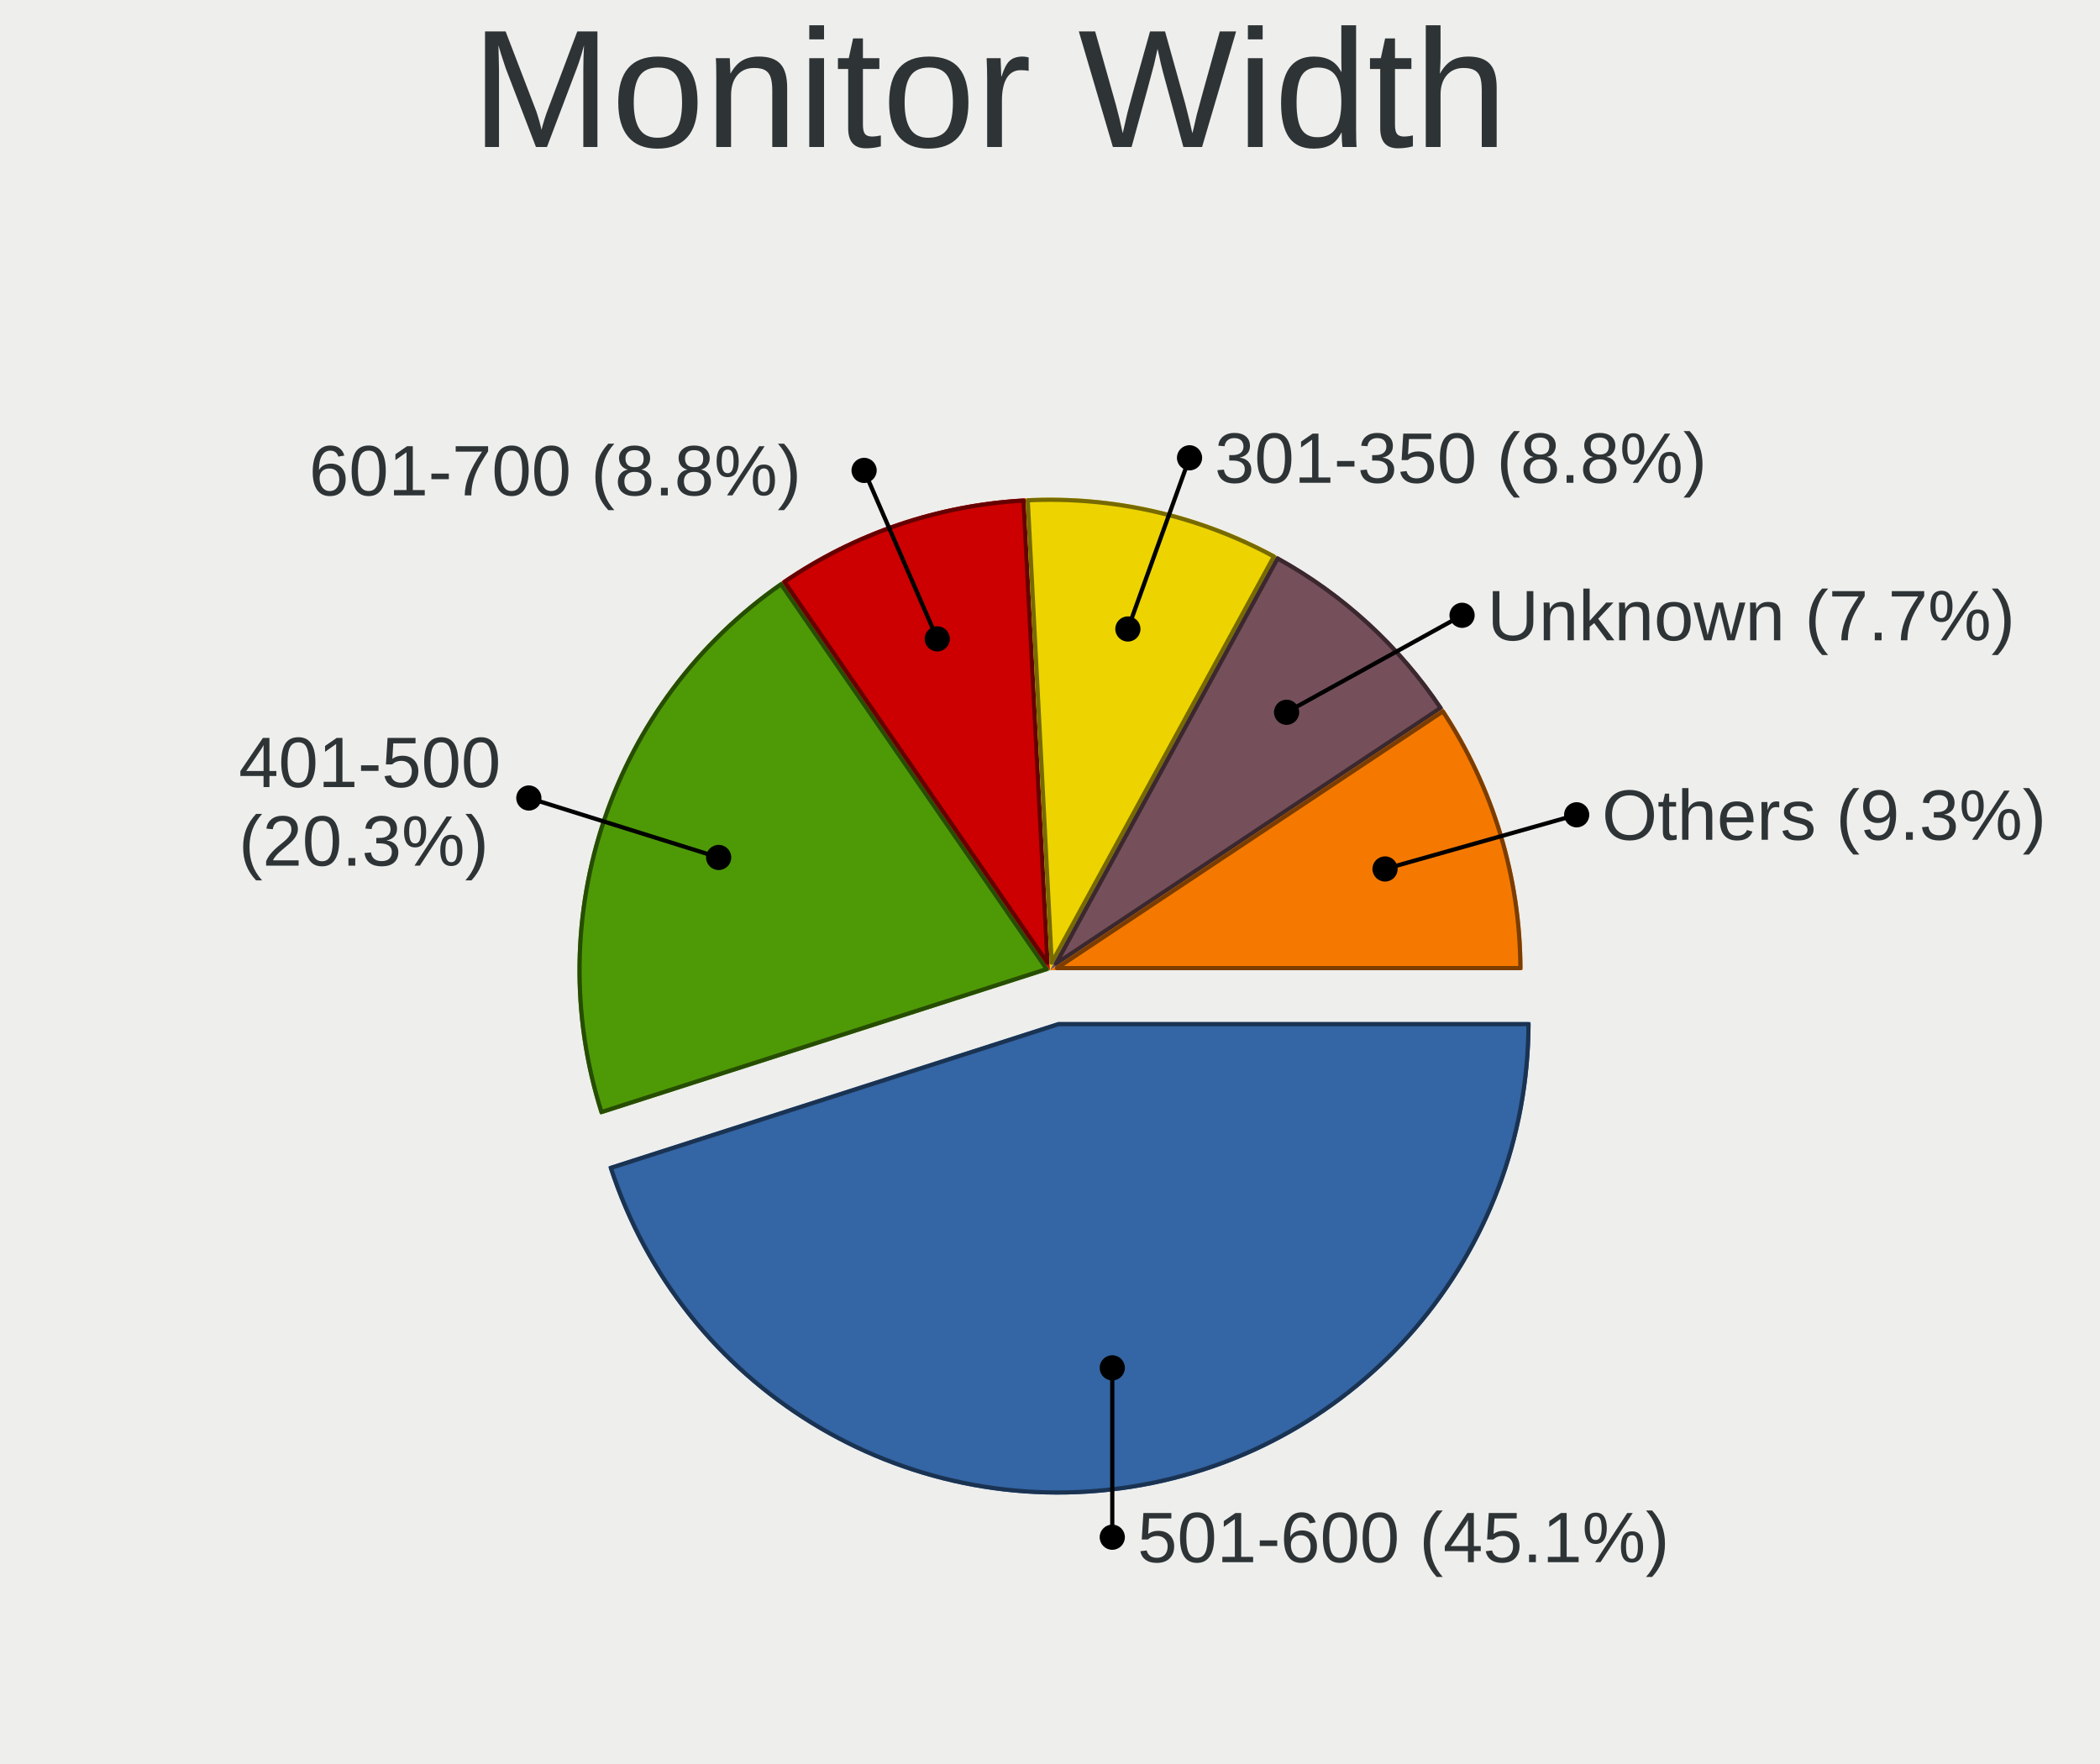
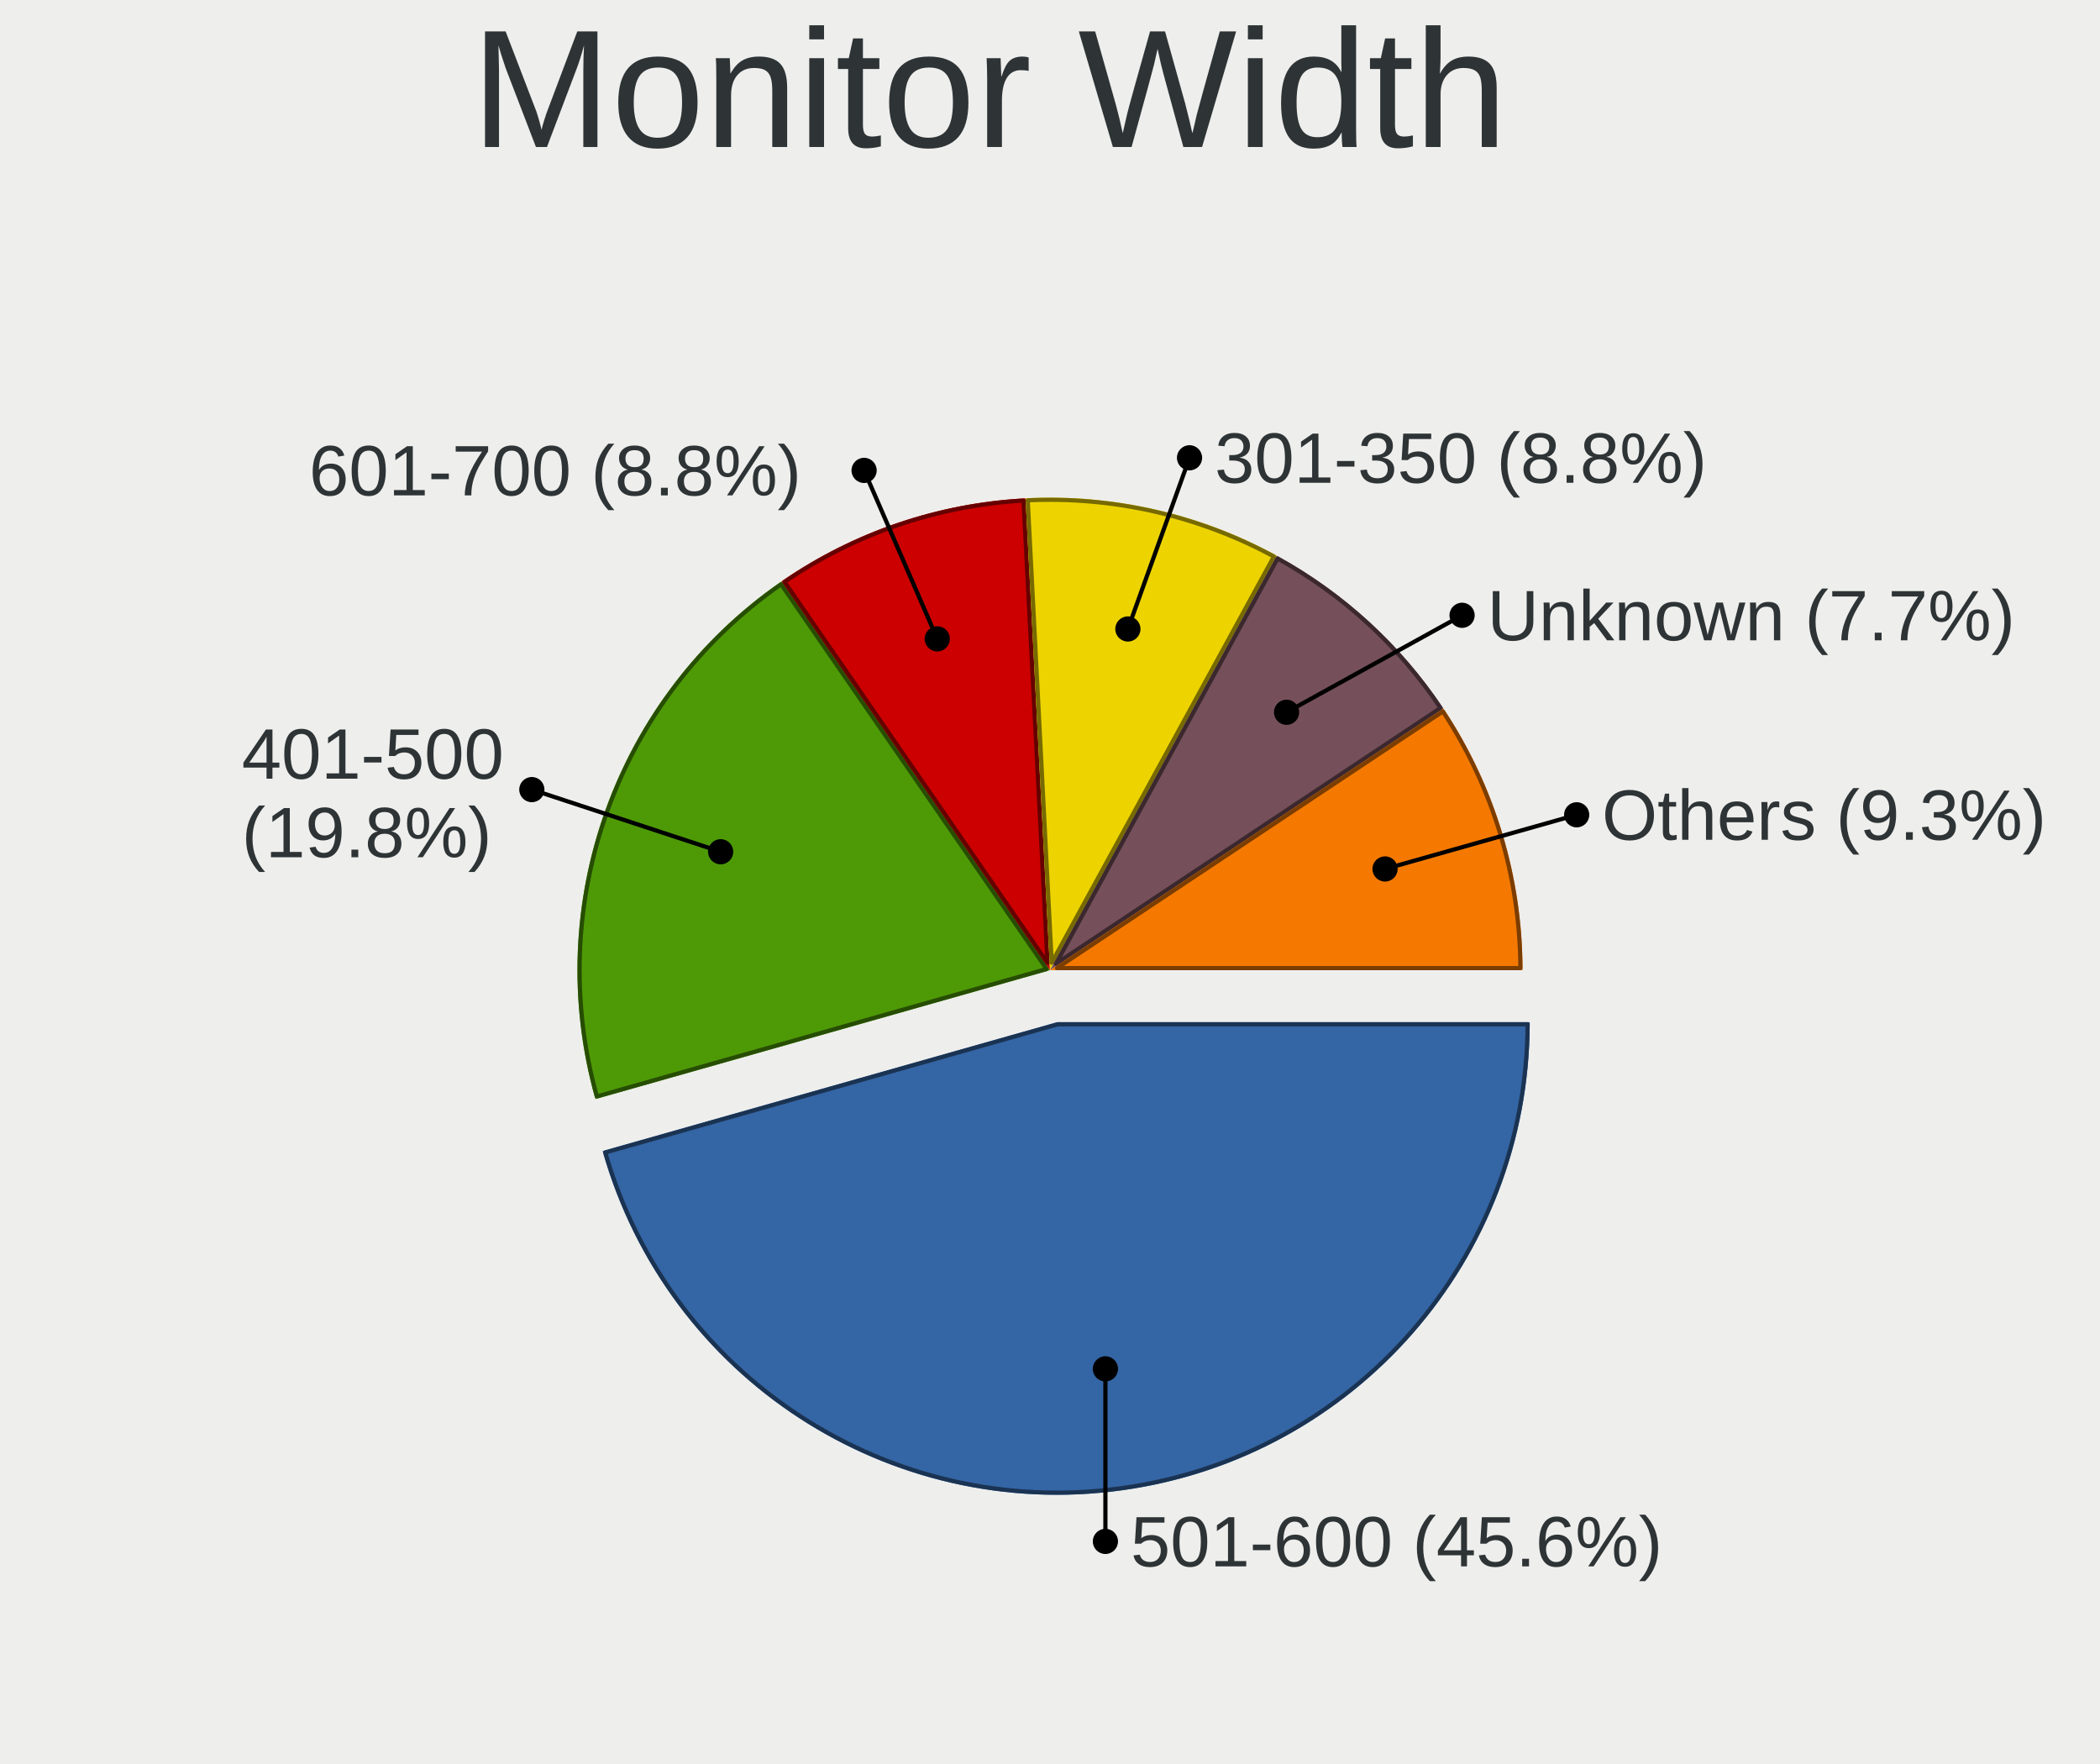
<svg xmlns="http://www.w3.org/2000/svg" width="500" height="420" version="1.0" id="ezcGraph">
  <defs />
  <g id="ezcGraphChart" color-rendering="optimizeQuality" shape-rendering="geometricPrecision" text-rendering="optimizeLegibility">
    <path d=" M 0,420 L 0,0 L 500,0 L 500,420 L 0,420 z " style="fill: #eeeeec; fill-opacity: 1.00; stroke: none;" id="ezcGraphPolygon_1" />
    <path d=" M 0,42 L 0,0 L 500,0 L 500,42 L 0,42 z " style="fill: #000000; fill-opacity: 0.00; stroke: none;" id="ezcGraphPolygon_2" />
-     <path d="M 251.93,243.35 L 364.43,243.35 A 112.50,112.50 0 0,1 144.82,277.74 z" style="fill: #3465a4; fill-opacity: 1.00; stroke: none; cursor: pointer;" id="ezcGraphCircleSector_4" />
-     <path d="M 252.01,243.85 L 363.93,243.85 A 112.00,112.00 0 0,1 145.45,278.07 z" style="fill: none; stroke: #1a3352; stroke-width: 1; stroke-opacity: 1.00; stroke-linecap: round; stroke-linejoin: round;" id="ezcGraphCircleSector_5" />
-     <path d="M 250.00,231.00 L 142.89,265.39 A 112.50,112.50 0 0,1 186.09,138.41 z" style="fill: #4e9a06; fill-opacity: 1.00; stroke: none; cursor: pointer;" id="ezcGraphCircleSector_6" />
-     <path d="M 249.21,230.73 L 143.21,264.77 A 112.00,112.00 0 0,1 185.97,139.11 z" style="fill: none; stroke: #274d03; stroke-width: 1; stroke-opacity: 1.00; stroke-linecap: round; stroke-linejoin: round;" id="ezcGraphCircleSector_7" />
+     <path d="M 251.72,243.38 L 364.22,243.38 A 112.50,112.50 0 0,1 143.48,274.06 z" style="fill: #3465a4; fill-opacity: 1.00; stroke: none; cursor: pointer;" id="ezcGraphCircleSector_4" />
+     <path d="M 251.79,243.88 L 363.72,243.88 A 112.00,112.00 0 0,1 144.10,274.40 z" style="fill: none; stroke: #1a3352; stroke-width: 1; stroke-opacity: 1.00; stroke-linecap: round; stroke-linejoin: round;" id="ezcGraphCircleSector_5" />
+     <path d="M 250.00,231.00 L 141.76,261.68 A 112.50,112.50 0 0,1 186.09,138.41 z" style="fill: #4e9a06; fill-opacity: 1.00; stroke: none; cursor: pointer;" id="ezcGraphCircleSector_6" />
+     <path d="M 249.19,230.71 L 142.11,261.06 A 112.00,112.00 0 0,1 185.97,139.11 z" style="fill: none; stroke: #274d03; stroke-width: 1; stroke-opacity: 1.00; stroke-linecap: round; stroke-linejoin: round;" id="ezcGraphCircleSector_7" />
    <path d="M 250.00,231.00 L 186.09,138.41 A 112.50,112.50 0 0,1 244.18,118.65 z" style="fill: #cc0000; fill-opacity: 1.00; stroke: none; cursor: pointer;" id="ezcGraphCircleSector_8" />
    <path d="M 249.41,229.26 L 186.79,138.54 A 112.00,112.00 0 0,1 243.70,119.18 z" style="fill: none; stroke: #660000; stroke-width: 1; stroke-opacity: 1.00; stroke-linecap: round; stroke-linejoin: round;" id="ezcGraphCircleSector_9" />
    <path d="M 250.00,231.00 L 244.18,118.65 A 112.50,112.50 0 0,1 303.99,132.30 z" style="fill: #edd400; fill-opacity: 1.00; stroke: none; cursor: pointer;" id="ezcGraphCircleSector_10" />
    <path d="M 250.41,229.21 L 244.70,119.12 A 112.00,112.00 0 0,1 303.31,132.50 z" style="fill: none; stroke: #776a00; stroke-width: 1; stroke-opacity: 1.00; stroke-linecap: round; stroke-linejoin: round;" id="ezcGraphCircleSector_11" />
    <path d="M 250.00,231.00 L 303.99,132.30 A 112.50,112.50 0 0,1 343.67,168.70 z" style="fill: #75505b; fill-opacity: 1.00; stroke: none; cursor: pointer;" id="ezcGraphCircleSector_12" />
    <path d="M 251.41,229.46 L 304.19,132.98 A 112.00,112.00 0 0,1 342.98,168.56 z" style="fill: none; stroke: #3b282e; stroke-width: 1; stroke-opacity: 1.00; stroke-linecap: round; stroke-linejoin: round;" id="ezcGraphCircleSector_13" />
    <path d="M 250.00,231.00 L 343.67,168.70 A 112.50,112.50 0 0,1 362.50,231.00 z" style="fill: #f57900; fill-opacity: 1.00; stroke: none;" id="ezcGraphCircleSector_14" />
    <path d="M 251.65,230.50 L 343.54,169.39 A 112.00,112.00 0 0,1 362.00,230.50 z" style="fill: none; stroke: #7b3d00; stroke-width: 1; stroke-opacity: 1.00; stroke-linecap: round; stroke-linejoin: round;" id="ezcGraphCircleSector_15" />
    <path d=" M 223.157,152.108 L 205.738,112" style="fill: none; stroke: #000000; stroke-width: 1; stroke-opacity: 1.00; stroke-linecap: round; stroke-linejoin: round;" id="ezcGraphLine_16" />
    <ellipse cx="223.157" cy="152.108" rx="3" ry="3" style="fill: #000000; fill-opacity: 1.00; stroke: none;" id="ezcGraphCircle_17" />
    <ellipse cx="205.738" cy="112" rx="3" ry="3" style="fill: #000000; fill-opacity: 1.00; stroke: none;" id="ezcGraphCircle_18" />
-     <path d=" M 171.108,204.157 L 125.915,190" style="fill: none; stroke: #000000; stroke-width: 1; stroke-opacity: 1.00; stroke-linecap: round; stroke-linejoin: round;" id="ezcGraphLine_20" />
-     <ellipse cx="171.108" cy="204.157" rx="3" ry="3" style="fill: #000000; fill-opacity: 1.00; stroke: none;" id="ezcGraphCircle_21" />
-     <ellipse cx="125.915" cy="190" rx="3" ry="3" style="fill: #000000; fill-opacity: 1.00; stroke: none;" id="ezcGraphCircle_22" />
+     <path d=" M 171.583,202.799 L 126.629,188" style="fill: none; stroke: #000000; stroke-width: 1; stroke-opacity: 1.00; stroke-linecap: round; stroke-linejoin: round;" id="ezcGraphLine_20" />
+     <ellipse cx="171.583" cy="202.799" rx="3" ry="3" style="fill: #000000; fill-opacity: 1.00; stroke: none;" id="ezcGraphCircle_21" />
+     <ellipse cx="126.629" cy="188" rx="3" ry="3" style="fill: #000000; fill-opacity: 1.00; stroke: none;" id="ezcGraphCircle_22" />
    <path d=" M 268.543,149.756 L 283.221,109" style="fill: none; stroke: #000000; stroke-width: 1; stroke-opacity: 1.00; stroke-linecap: round; stroke-linejoin: round;" id="ezcGraphLine_24" />
    <ellipse cx="268.543" cy="149.756" rx="3" ry="3" style="fill: #000000; fill-opacity: 1.00; stroke: none;" id="ezcGraphCircle_25" />
    <ellipse cx="283.221" cy="109" rx="3" ry="3" style="fill: #000000; fill-opacity: 1.00; stroke: none;" id="ezcGraphCircle_26" />
    <path d=" M 306.329,169.587 L 348.113,146.5" style="fill: none; stroke: #000000; stroke-width: 1; stroke-opacity: 1.00; stroke-linecap: round; stroke-linejoin: round;" id="ezcGraphLine_28" />
    <ellipse cx="306.329" cy="169.587" rx="3" ry="3" style="fill: #000000; fill-opacity: 1.00; stroke: none;" id="ezcGraphCircle_29" />
    <ellipse cx="348.113" cy="146.5" rx="3" ry="3" style="fill: #000000; fill-opacity: 1.00; stroke: none;" id="ezcGraphCircle_30" />
    <path d=" M 329.771,206.896 L 375.399,194" style="fill: none; stroke: #000000; stroke-width: 1; stroke-opacity: 1.00; stroke-linecap: round; stroke-linejoin: round;" id="ezcGraphLine_32" />
    <ellipse cx="329.771" cy="206.896" rx="3" ry="3" style="fill: #000000; fill-opacity: 1.00; stroke: none;" id="ezcGraphCircle_33" />
    <ellipse cx="375.399" cy="194" rx="3" ry="3" style="fill: #000000; fill-opacity: 1.00; stroke: none;" id="ezcGraphCircle_34" />
-     <path d=" M 264.828,325.679 L 264.828,366" style="fill: none; stroke: #000000; stroke-width: 1; stroke-opacity: 1.00; stroke-linecap: round; stroke-linejoin: round;" id="ezcGraphLine_36" />
-     <ellipse cx="264.828" cy="325.679" rx="3" ry="3" style="fill: #000000; fill-opacity: 1.00; stroke: none;" id="ezcGraphCircle_37" />
-     <ellipse cx="264.828" cy="366" rx="3" ry="3" style="fill: #000000; fill-opacity: 1.00; stroke: none;" id="ezcGraphCircle_38" />
+     <path d=" M 263.192,325.921 L 263.192,367" style="fill: none; stroke: #000000; stroke-width: 1; stroke-opacity: 1.00; stroke-linecap: round; stroke-linejoin: round;" id="ezcGraphLine_36" />
+     <ellipse cx="263.192" cy="325.921" rx="3" ry="3" style="fill: #000000; fill-opacity: 1.00; stroke: none;" id="ezcGraphCircle_37" />
+     <ellipse cx="263.192" cy="367" rx="3" ry="3" style="fill: #000000; fill-opacity: 1.00; stroke: none;" id="ezcGraphCircle_38" />
    <g id="ezcGraphTextBox_3">
      <path d=" M 111.7,42 L 111.7,0.5 L 388.8,0.5 L 388.8,42 L 111.7,42 z " style="fill: #ffffff; fill-opacity: 0.00; stroke: none;" id="ezcGraphPolygon_40" />
      <text id="ezcGraphTextBox_3_text" x="112.2" text-length="275.6px" y="35" style="font-size: 40px; font-family: 'Arial'; fill: #2e3436; fill-opacity: 1.00; stroke: none;">Monitor Width</text>
    </g>
    <g id="ezcGraphTextBox_19" style=" cursor: pointer;">
      <path d=" M 73.098,121.5 L 73.098,103 L 200.738,103 L 200.738,121.5 L 73.098,121.5 z " style="fill: #ffffff; fill-opacity: 0.00; stroke: none;" id="ezcGraphPolygon_41" />
      <text id="ezcGraphTextBox_19_text" x="73.598" text-length="126.14px" y="117.95" style="font-size: 17px; font-family: 'Arial'; fill: #2e3436; fill-opacity: 1.00; stroke: none;">601-700 (8.8%)</text>
    </g>
    <g id="ezcGraphTextBox_23" style=" cursor: pointer;">
-       <path d=" M 56.345,208.05 L 56.345,172.45 L 120.915,172.45 L 120.915,208.05 L 56.345,208.05 z " style="fill: #ffffff; fill-opacity: 0.00; stroke: none;" id="ezcGraphPolygon_42" />
-       <text id="ezcGraphTextBox_23_text" x="56.845" text-length="63.07px" y="187.4" style="font-size: 17px; font-family: 'Arial'; fill: #2e3436; fill-opacity: 1.00; stroke: none;">401-500</text>
-       <text id="ezcGraphTextBox_23_text" x="56.845" text-length="63.07px" y="206.1" style="font-size: 17px; font-family: 'Arial'; fill: #2e3436; fill-opacity: 1.00; stroke: none;">(20.3%)</text>
+       <path d=" M 57.059,206.05 L 57.059,170.45 L 121.629,170.45 L 121.629,206.05 L 57.059,206.05 z " style="fill: #ffffff; fill-opacity: 0.00; stroke: none;" id="ezcGraphPolygon_42" />
+       <text id="ezcGraphTextBox_23_text" x="57.559" text-length="63.07px" y="185.4" style="font-size: 17px; font-family: 'Arial'; fill: #2e3436; fill-opacity: 1.00; stroke: none;">401-500</text>
+       <text id="ezcGraphTextBox_23_text" x="57.559" text-length="63.07px" y="204.1" style="font-size: 17px; font-family: 'Arial'; fill: #2e3436; fill-opacity: 1.00; stroke: none;">(19.8%)</text>
    </g>
    <g id="ezcGraphTextBox_27" style=" cursor: pointer;">
      <path d=" M 288.721,118.5 L 288.721,100 L 416.361,100 L 416.361,118.5 L 288.721,118.5 z " style="fill: #ffffff; fill-opacity: 0.00; stroke: none;" id="ezcGraphPolygon_43" />
      <text id="ezcGraphTextBox_27_text" x="289.221" text-length="126.14px" y="114.95" style="font-size: 17px; font-family: 'Arial'; fill: #2e3436; fill-opacity: 1.00; stroke: none;">301-350 (8.8%)</text>
    </g>
    <g id="ezcGraphTextBox_31" style=" cursor: pointer;">
      <path d=" M 353.613,156 L 353.613,137.5 L 481.253,137.5 L 481.253,156 L 353.613,156 z " style="fill: #ffffff; fill-opacity: 0.00; stroke: none;" id="ezcGraphPolygon_44" />
      <text id="ezcGraphTextBox_31_text" x="354.113" text-length="126.14px" y="152.45" style="font-size: 17px; font-family: 'Arial'; fill: #2e3436; fill-opacity: 1.00; stroke: none;">Unknown (7.7%)</text>
    </g>
    <g id="ezcGraphTextBox_35">
      <path d=" M 380.899,203.5 L 380.899,185 L 499.529,185 L 499.529,203.5 L 380.899,203.5 z " style="fill: #ffffff; fill-opacity: 0.00; stroke: none;" id="ezcGraphPolygon_45" />
      <text id="ezcGraphTextBox_35_text" x="381.399" text-length="117.13px" y="199.95" style="font-size: 17px; font-family: 'Arial'; fill: #2e3436; fill-opacity: 1.00; stroke: none;">Others (9.3%)</text>
    </g>
    <g id="ezcGraphTextBox_39" style=" cursor: pointer;">
-       <path d=" M 270.328,375.5 L 270.328,357 L 406.978,357 L 406.978,375.5 L 270.328,375.5 z " style="fill: #ffffff; fill-opacity: 0.00; stroke: none;" id="ezcGraphPolygon_46" />
-       <text id="ezcGraphTextBox_39_text" x="270.828" text-length="135.15px" y="371.95" style="font-size: 17px; font-family: 'Arial'; fill: #2e3436; fill-opacity: 1.00; stroke: none;">501-600 (45.1%)</text>
+       <path d=" M 268.692,376.5 L 268.692,358 L 405.342,358 L 405.342,376.5 L 268.692,376.5 z " style="fill: #ffffff; fill-opacity: 0.00; stroke: none;" id="ezcGraphPolygon_46" />
+       <text id="ezcGraphTextBox_39_text" x="269.192" text-length="135.15px" y="372.95" style="font-size: 17px; font-family: 'Arial'; fill: #2e3436; fill-opacity: 1.00; stroke: none;">501-600 (45.6%)</text>
    </g>
  </g>
</svg>
